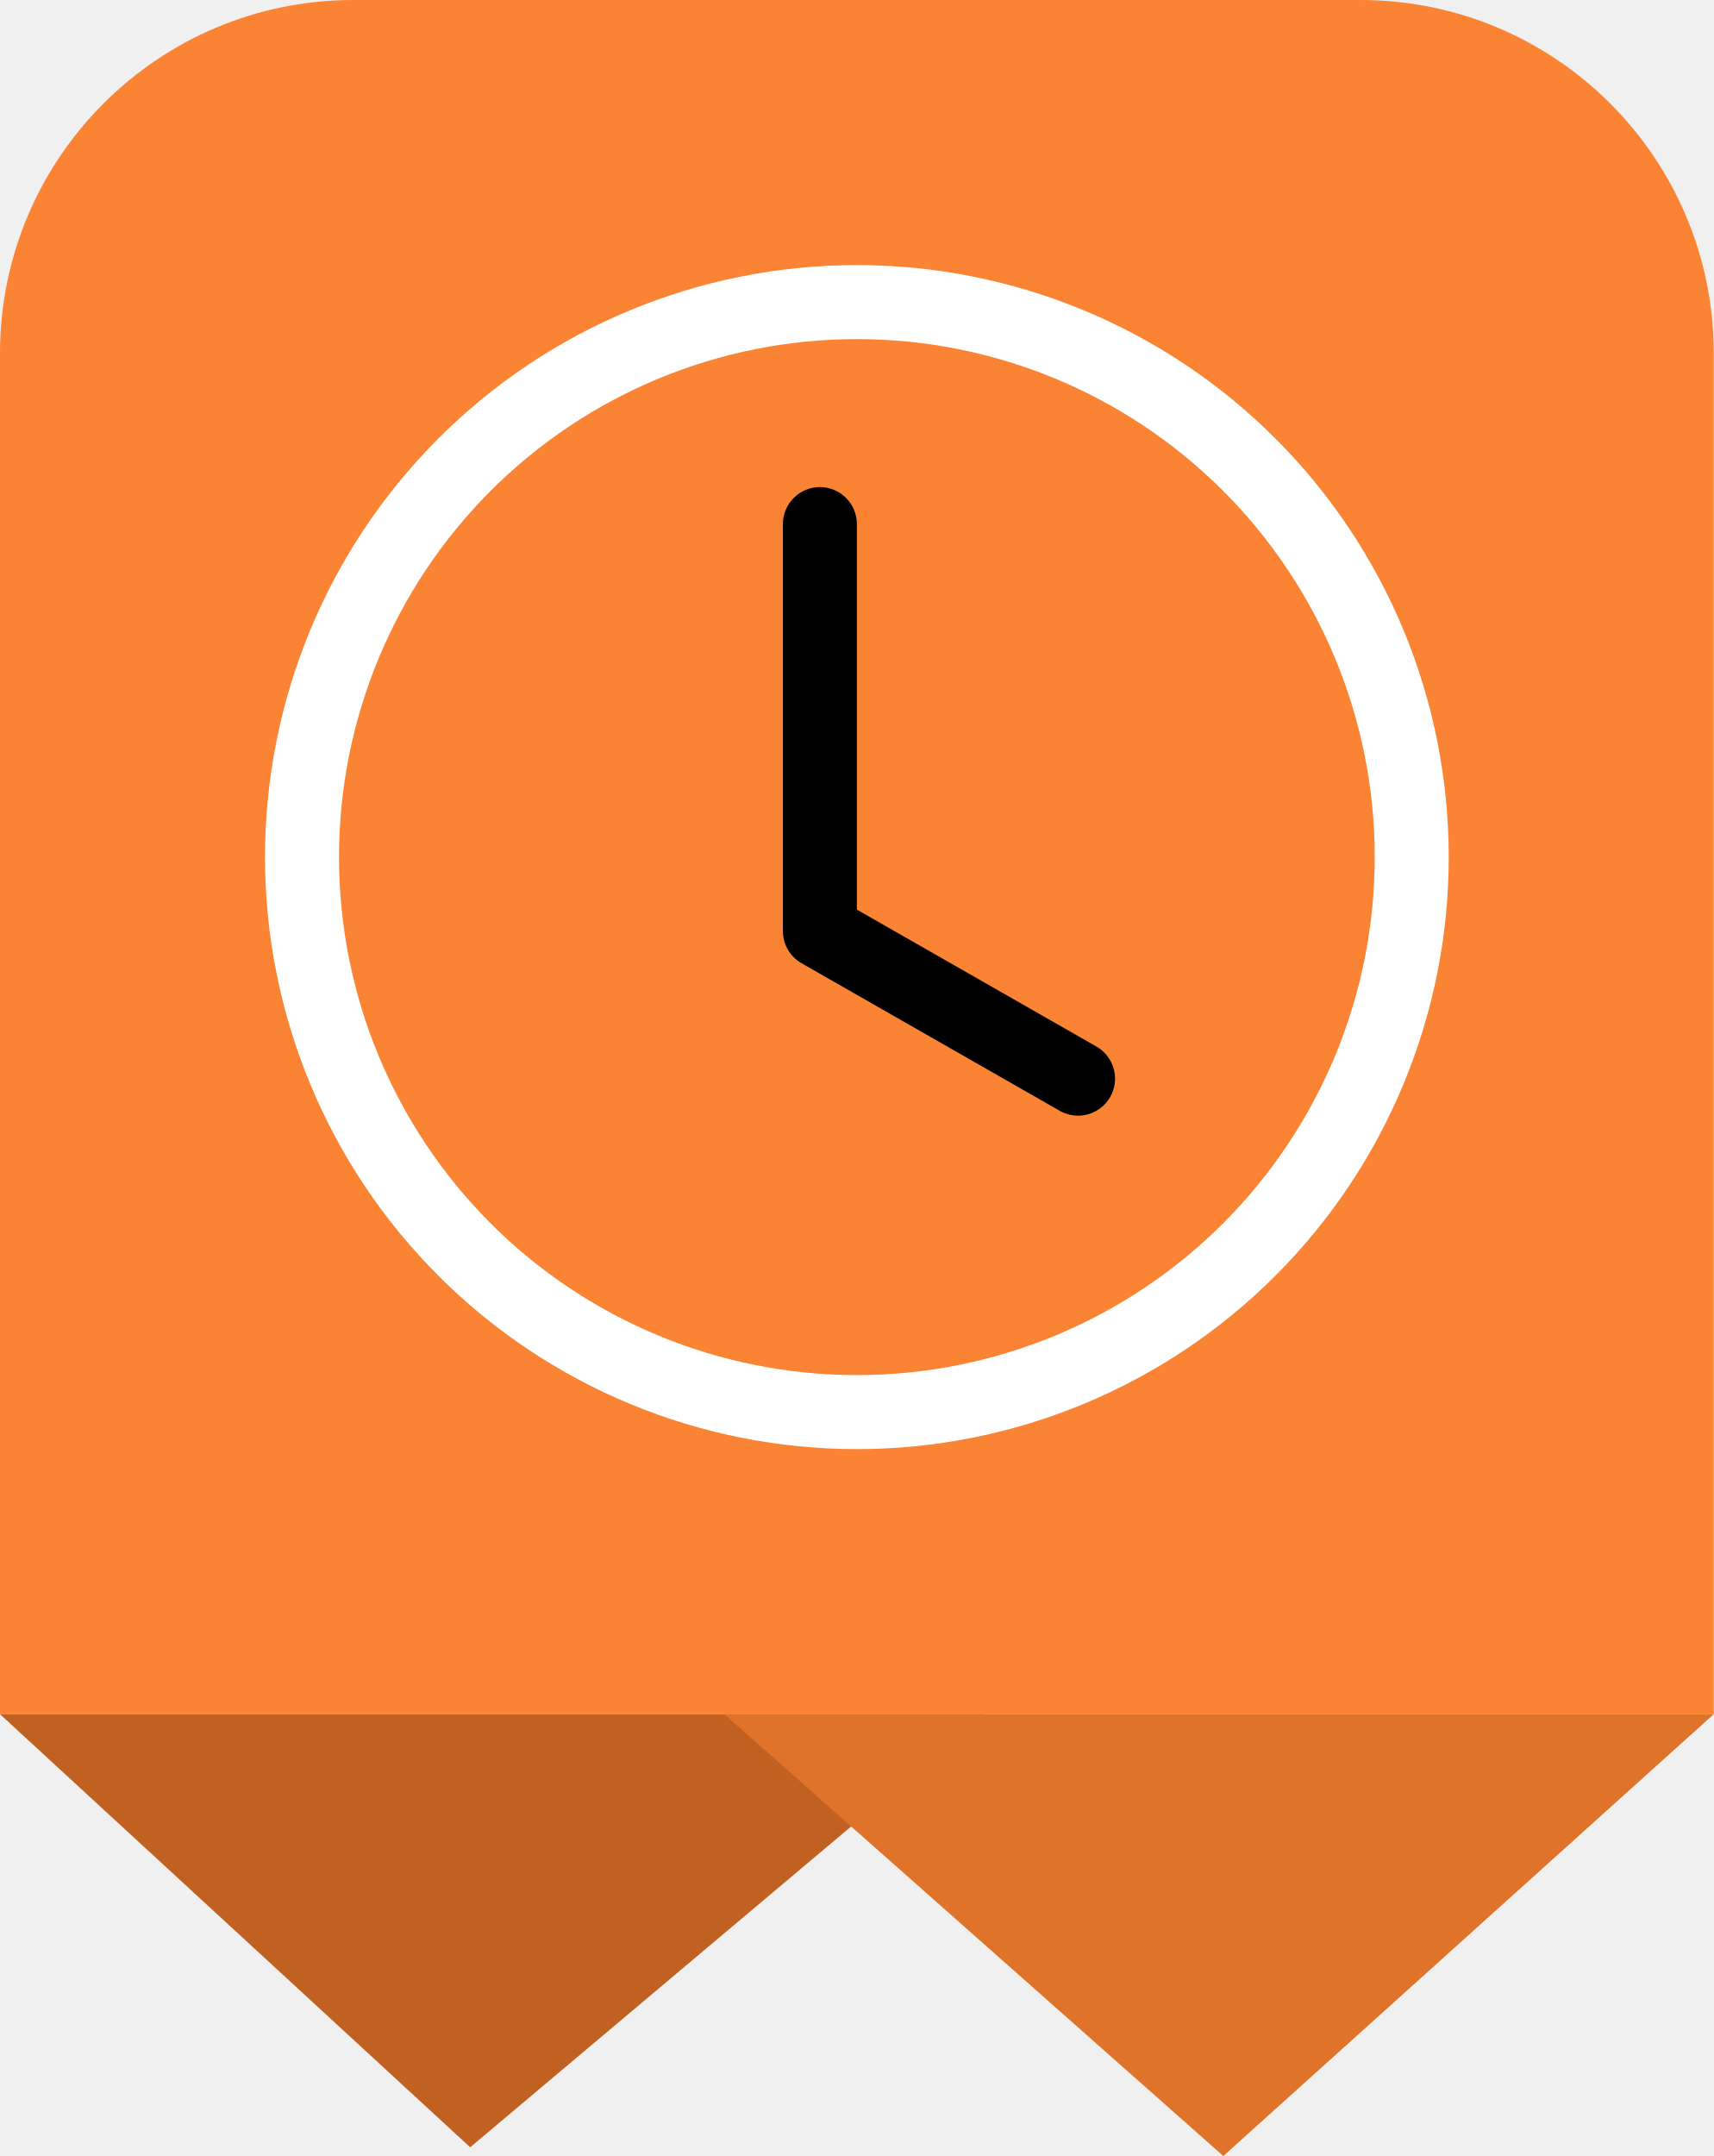
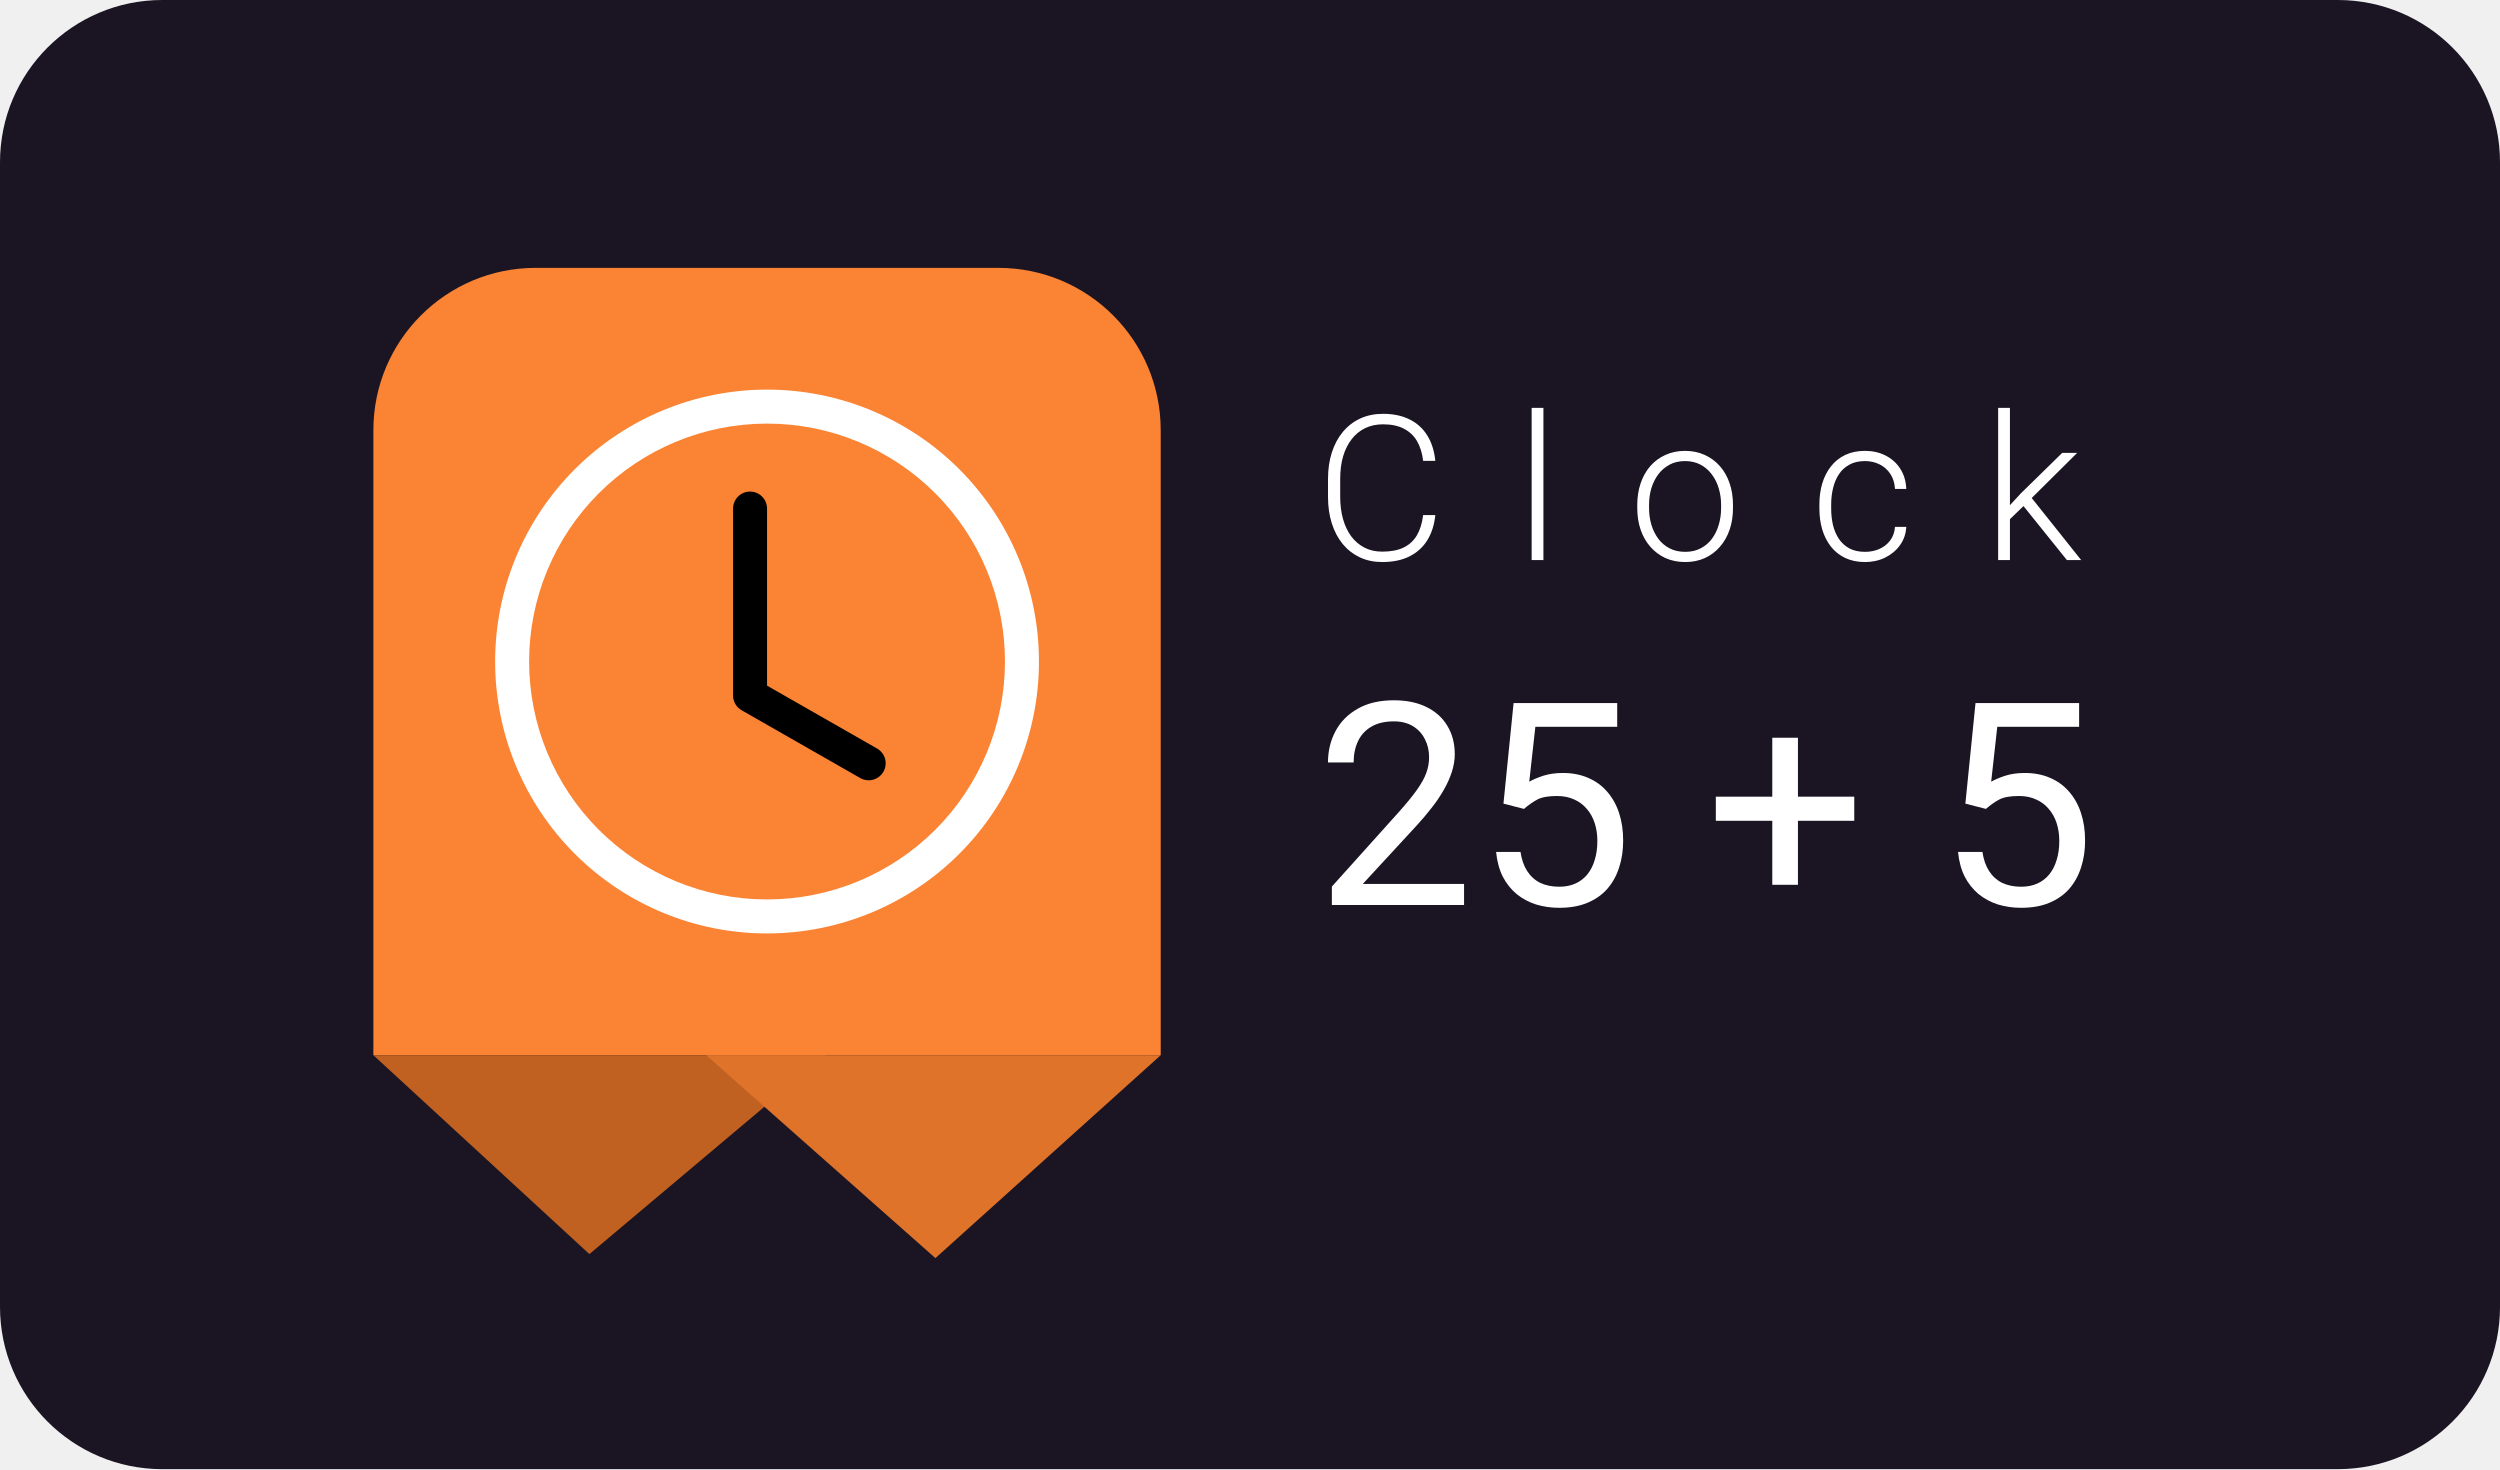
- <svg xmlns="http://www.w3.org/2000/svg" width="97" height="122" viewBox="0 0 97 122" fill="none">
-   <path d="M0 20C0 8.954 8.954 0 20 0H77C88.046 0 97 8.954 97 20V97H0V20Z" fill="#FA8334" />
-   <g clip-path="url(#clip0_6_341)">
-     <path d="M48.5 29.656C48.5 29.101 48.279 28.568 47.887 28.176C47.494 27.783 46.962 27.562 46.406 27.562C45.851 27.562 45.318 27.783 44.926 28.176C44.533 28.568 44.312 29.101 44.312 29.656V52.688C44.313 53.057 44.41 53.419 44.596 53.738C44.781 54.057 45.047 54.322 45.368 54.505L60.024 62.88C60.505 63.14 61.069 63.201 61.594 63.051C62.12 62.901 62.566 62.551 62.837 62.077C63.109 61.602 63.183 61.04 63.046 60.511C62.908 59.982 62.569 59.528 62.101 59.245L48.5 51.473V29.656Z" fill="black" />
-     <path d="M48.5 82C57.385 82 65.906 78.471 72.188 72.188C78.471 65.906 82 57.385 82 48.5C82 39.615 78.471 31.094 72.188 24.812C65.906 18.529 57.385 15 48.5 15C39.615 15 31.094 18.529 24.812 24.812C18.529 31.094 15 39.615 15 48.5C15 57.385 18.529 65.906 24.812 72.188C31.094 78.471 39.615 82 48.5 82V82ZM77.812 48.5C77.812 56.274 74.724 63.73 69.227 69.227C63.73 74.724 56.274 77.812 48.5 77.812C40.726 77.812 33.27 74.724 27.773 69.227C22.276 63.73 19.188 56.274 19.188 48.5C19.188 40.726 22.276 33.27 27.773 27.773C33.27 22.276 40.726 19.188 48.5 19.188C56.274 19.188 63.73 22.276 69.227 27.773C74.724 33.27 77.812 40.726 77.812 48.5V48.5Z" fill="white" />
+ <svg xmlns="http://www.w3.org/2000/svg" width="308" height="181" viewBox="0 0 308 181" fill="none">
+   <rect width="308" height="181" rx="20" fill="#1A1423" />
+   <path d="M175.33 63.458H176.832C176.709 64.654 176.38 65.688 175.843 66.559C175.306 67.421 174.573 68.085 173.646 68.548C172.718 69.012 171.599 69.244 170.289 69.244C169.279 69.244 168.364 69.053 167.542 68.67C166.728 68.288 166.028 67.747 165.442 67.047C164.856 66.339 164.405 65.493 164.087 64.508C163.77 63.523 163.611 62.428 163.611 61.224V59.002C163.611 57.798 163.77 56.708 164.087 55.731C164.405 54.746 164.861 53.9 165.455 53.192C166.049 52.484 166.761 51.939 167.591 51.556C168.421 51.174 169.357 50.982 170.398 50.982C171.66 50.982 172.75 51.214 173.67 51.678C174.59 52.134 175.314 52.793 175.843 53.656C176.38 54.518 176.709 55.56 176.832 56.781H175.33C175.216 55.821 174.964 55.007 174.573 54.339C174.183 53.672 173.641 53.163 172.95 52.813C172.266 52.455 171.416 52.276 170.398 52.276C169.568 52.276 168.828 52.435 168.177 52.752C167.526 53.07 166.972 53.526 166.517 54.12C166.061 54.706 165.711 55.41 165.467 56.231C165.231 57.053 165.113 57.969 165.113 58.978V61.224C165.113 62.201 165.227 63.1 165.455 63.922C165.682 64.744 166.016 65.456 166.456 66.058C166.903 66.66 167.448 67.128 168.091 67.462C168.734 67.796 169.467 67.962 170.289 67.962C171.338 67.962 172.213 67.796 172.913 67.462C173.621 67.12 174.17 66.616 174.561 65.948C174.952 65.281 175.208 64.451 175.33 63.458ZM190.15 50.25V69H188.698V50.25H190.15ZM201.711 62.603V62.201C201.711 61.24 201.85 60.353 202.126 59.54C202.403 58.726 202.798 58.022 203.311 57.428C203.831 56.834 204.454 56.374 205.178 56.048C205.903 55.715 206.708 55.548 207.595 55.548C208.49 55.548 209.3 55.715 210.024 56.048C210.749 56.374 211.371 56.834 211.892 57.428C212.413 58.022 212.812 58.726 213.088 59.54C213.365 60.353 213.503 61.24 213.503 62.201V62.603C213.503 63.564 213.365 64.451 213.088 65.265C212.812 66.07 212.413 66.77 211.892 67.364C211.379 67.958 210.761 68.422 210.037 68.756C209.312 69.081 208.507 69.244 207.62 69.244C206.724 69.244 205.915 69.081 205.19 68.756C204.466 68.422 203.844 67.958 203.323 67.364C202.802 66.77 202.403 66.07 202.126 65.265C201.85 64.451 201.711 63.564 201.711 62.603ZM203.164 62.201V62.603C203.164 63.328 203.262 64.016 203.457 64.666C203.652 65.309 203.937 65.883 204.312 66.388C204.686 66.884 205.15 67.275 205.703 67.56C206.257 67.844 206.895 67.987 207.62 67.987C208.336 67.987 208.966 67.844 209.512 67.56C210.065 67.275 210.529 66.884 210.903 66.388C211.278 65.883 211.558 65.309 211.746 64.666C211.941 64.016 212.039 63.328 212.039 62.603V62.201C212.039 61.484 211.941 60.805 211.746 60.162C211.558 59.519 211.274 58.946 210.891 58.441C210.517 57.936 210.053 57.538 209.5 57.245C208.946 56.952 208.311 56.805 207.595 56.805C206.879 56.805 206.244 56.952 205.691 57.245C205.146 57.538 204.682 57.936 204.299 58.441C203.925 58.946 203.64 59.519 203.445 60.162C203.258 60.805 203.164 61.484 203.164 62.201ZM229.776 67.987C230.395 67.987 230.973 67.873 231.51 67.645C232.055 67.409 232.503 67.063 232.853 66.607C233.211 66.144 233.414 65.578 233.463 64.911H234.854C234.814 65.749 234.557 66.498 234.085 67.157C233.622 67.808 233.011 68.32 232.254 68.695C231.506 69.061 230.68 69.244 229.776 69.244C228.857 69.244 228.043 69.077 227.335 68.744C226.635 68.41 226.049 67.946 225.577 67.352C225.105 66.75 224.747 66.05 224.503 65.252C224.267 64.447 224.149 63.58 224.149 62.652V62.14C224.149 61.212 224.267 60.349 224.503 59.552C224.747 58.746 225.105 58.046 225.577 57.452C226.049 56.85 226.635 56.382 227.335 56.048C228.035 55.715 228.845 55.548 229.764 55.548C230.708 55.548 231.555 55.739 232.303 56.122C233.06 56.504 233.662 57.045 234.11 57.745C234.566 58.445 234.814 59.275 234.854 60.235H233.463C233.422 59.527 233.235 58.917 232.901 58.404C232.568 57.892 232.128 57.497 231.583 57.22C231.038 56.944 230.431 56.805 229.764 56.805C229.015 56.805 228.377 56.952 227.848 57.245C227.319 57.529 226.887 57.924 226.554 58.429C226.228 58.925 225.988 59.495 225.833 60.138C225.679 60.773 225.602 61.44 225.602 62.14V62.652C225.602 63.36 225.675 64.036 225.821 64.679C225.976 65.314 226.216 65.879 226.542 66.376C226.875 66.872 227.306 67.267 227.835 67.56C228.373 67.844 229.02 67.987 229.776 67.987ZM247.624 50.25V69H246.171V50.25H247.624ZM255.913 55.792L249.736 61.92L247.111 64.459L246.892 63.031L249.003 60.748L254.069 55.792H255.913ZM254.643 69L249.125 62.14L249.931 60.882L256.401 69H254.643Z" fill="white" />
+   <path d="M46 53C46 41.954 54.954 33 66 33H123C134.046 33 143 41.954 143 53V130H46V53Z" fill="#FA8334" />
+   <g clip-path="url(#clip0_11_356)">
+     <path d="M94.5 62.656C94.5 62.101 94.279 61.568 93.887 61.176C93.494 60.783 92.962 60.562 92.406 60.562C91.851 60.562 91.318 60.783 90.926 61.176C90.533 61.568 90.312 62.101 90.312 62.656V85.688C90.313 86.057 90.41 86.419 90.596 86.738C90.781 87.057 91.047 87.322 91.368 87.505L106.024 95.88C106.505 96.14 107.069 96.201 107.594 96.051C108.12 95.901 108.566 95.551 108.837 95.077C109.109 94.602 109.183 94.04 109.046 93.511C108.908 92.982 108.569 92.528 108.101 92.245L94.5 84.473V62.656Z" fill="black" />
+     <path d="M94.5 115C103.385 115 111.906 111.471 118.188 105.188C124.471 98.906 128 90.385 128 81.5C128 72.615 124.471 64.094 118.188 57.812C111.906 51.529 103.385 48 94.5 48C85.615 48 77.094 51.529 70.812 57.812C64.529 64.094 61 72.615 61 81.5C61 90.385 64.529 98.906 70.812 105.188C77.094 111.471 85.615 115 94.5 115V115ZM123.812 81.5C123.812 89.274 120.724 96.73 115.227 102.227C109.73 107.724 102.274 110.812 94.5 110.812C86.726 110.812 79.27 107.724 73.773 102.227C68.276 96.73 65.188 89.274 65.188 81.5C65.188 73.726 68.276 66.27 73.773 60.773C79.27 55.276 86.726 52.188 94.5 52.188C102.274 52.188 109.73 55.276 115.227 60.773C120.724 66.27 123.812 73.726 123.812 81.5V81.5Z" fill="white" />
  </g>
-   <path d="M26.613 121.506L6.10352e-05 97H55.722L26.613 121.506Z" fill="#C16121" />
-   <path d="M69.241 122L41 97H97L69.241 122Z" fill="#E0732A" />
+   <path d="M72.613 154.506L46 130H101.722L72.613 154.506Z" fill="#C16121" />
+   <path d="M115.241 155L87 130H143L115.241 155Z" fill="#E0732A" />
+   <path d="M180.372 108.902V111.5H164.085V109.227L172.237 100.152C173.239 99.036 174.014 98.09 174.561 97.315C175.119 96.529 175.507 95.829 175.723 95.213C175.951 94.587 176.065 93.949 176.065 93.299C176.065 92.479 175.894 91.738 175.552 91.078C175.222 90.405 174.732 89.87 174.083 89.471C173.433 89.072 172.647 88.873 171.724 88.873C170.619 88.873 169.696 89.09 168.956 89.522C168.226 89.944 167.68 90.537 167.315 91.3C166.95 92.063 166.768 92.94 166.768 93.932H163.606C163.606 92.53 163.914 91.249 164.529 90.086C165.145 88.924 166.056 88.001 167.264 87.318C168.471 86.623 169.958 86.275 171.724 86.275C173.296 86.275 174.641 86.555 175.757 87.113C176.874 87.66 177.728 88.434 178.321 89.437C178.925 90.428 179.227 91.59 179.227 92.923C179.227 93.653 179.101 94.393 178.851 95.145C178.611 95.886 178.275 96.626 177.842 97.367C177.421 98.107 176.925 98.836 176.355 99.554C175.797 100.272 175.199 100.978 174.561 101.673L167.896 108.902H180.372ZM187.754 99.657L185.225 99.007L186.473 86.617H199.239V89.54H189.156L188.404 96.307C188.86 96.045 189.435 95.8 190.13 95.572C190.836 95.344 191.645 95.231 192.557 95.231C193.707 95.231 194.738 95.43 195.65 95.829C196.561 96.216 197.336 96.774 197.974 97.503C198.624 98.233 199.119 99.11 199.461 100.135C199.803 101.161 199.974 102.306 199.974 103.57C199.974 104.767 199.808 105.866 199.478 106.869C199.159 107.871 198.675 108.749 198.025 109.5C197.376 110.241 196.556 110.816 195.564 111.227C194.585 111.637 193.428 111.842 192.095 111.842C191.093 111.842 190.141 111.705 189.241 111.432C188.353 111.147 187.555 110.72 186.849 110.15C186.154 109.569 185.584 108.851 185.14 107.997C184.707 107.131 184.433 106.117 184.319 104.955H187.327C187.464 105.889 187.737 106.675 188.147 107.313C188.558 107.951 189.093 108.435 189.754 108.766C190.426 109.085 191.207 109.244 192.095 109.244C192.847 109.244 193.514 109.113 194.095 108.851C194.676 108.589 195.166 108.213 195.564 107.723C195.963 107.233 196.265 106.641 196.47 105.946C196.687 105.251 196.795 104.47 196.795 103.604C196.795 102.818 196.687 102.089 196.47 101.417C196.254 100.745 195.929 100.158 195.496 99.657C195.075 99.155 194.556 98.768 193.941 98.495C193.326 98.21 192.619 98.067 191.822 98.067C190.762 98.067 189.959 98.21 189.412 98.495C188.877 98.779 188.324 99.167 187.754 99.657ZM228.445 98.153V101.126H211.39V98.153H228.445ZM221.507 90.89V109.005H218.345V90.89H221.507ZM244.664 99.657L242.134 99.007L243.382 86.617H256.148V89.54H246.065L245.313 96.307C245.769 96.045 246.344 95.8 247.039 95.572C247.745 95.344 248.554 95.231 249.466 95.231C250.617 95.231 251.648 95.43 252.559 95.829C253.471 96.216 254.245 96.774 254.883 97.503C255.533 98.233 256.028 99.11 256.37 100.135C256.712 101.161 256.883 102.306 256.883 103.57C256.883 104.767 256.718 105.866 256.387 106.869C256.068 107.871 255.584 108.749 254.935 109.5C254.285 110.241 253.465 110.816 252.474 111.227C251.494 111.637 250.337 111.842 249.004 111.842C248.002 111.842 247.05 111.705 246.15 111.432C245.262 111.147 244.464 110.72 243.758 110.15C243.063 109.569 242.493 108.851 242.049 107.997C241.616 107.131 241.342 106.117 241.229 104.955H244.236C244.373 105.889 244.646 106.675 245.057 107.313C245.467 107.951 246.002 108.435 246.663 108.766C247.335 109.085 248.116 109.244 249.004 109.244C249.756 109.244 250.423 109.113 251.004 108.851C251.585 108.589 252.075 108.213 252.474 107.723C252.872 107.233 253.174 106.641 253.379 105.946C253.596 105.251 253.704 104.47 253.704 103.604C253.704 102.818 253.596 102.089 253.379 101.417C253.163 100.745 252.838 100.158 252.405 99.657C251.984 99.155 251.465 98.768 250.85 98.495C250.235 98.21 249.528 98.067 248.731 98.067C247.671 98.067 246.868 98.21 246.321 98.495C245.786 98.779 245.233 99.167 244.664 99.657Z" fill="white" />
  <defs>
-     <clipPath id="clip0_6_341">
-       <rect width="67" height="67" fill="white" transform="translate(15 15)" />
+     <clipPath id="clip0_11_356">
+       <rect width="67" height="67" fill="white" transform="translate(61 48)" />
    </clipPath>
  </defs>
</svg>
